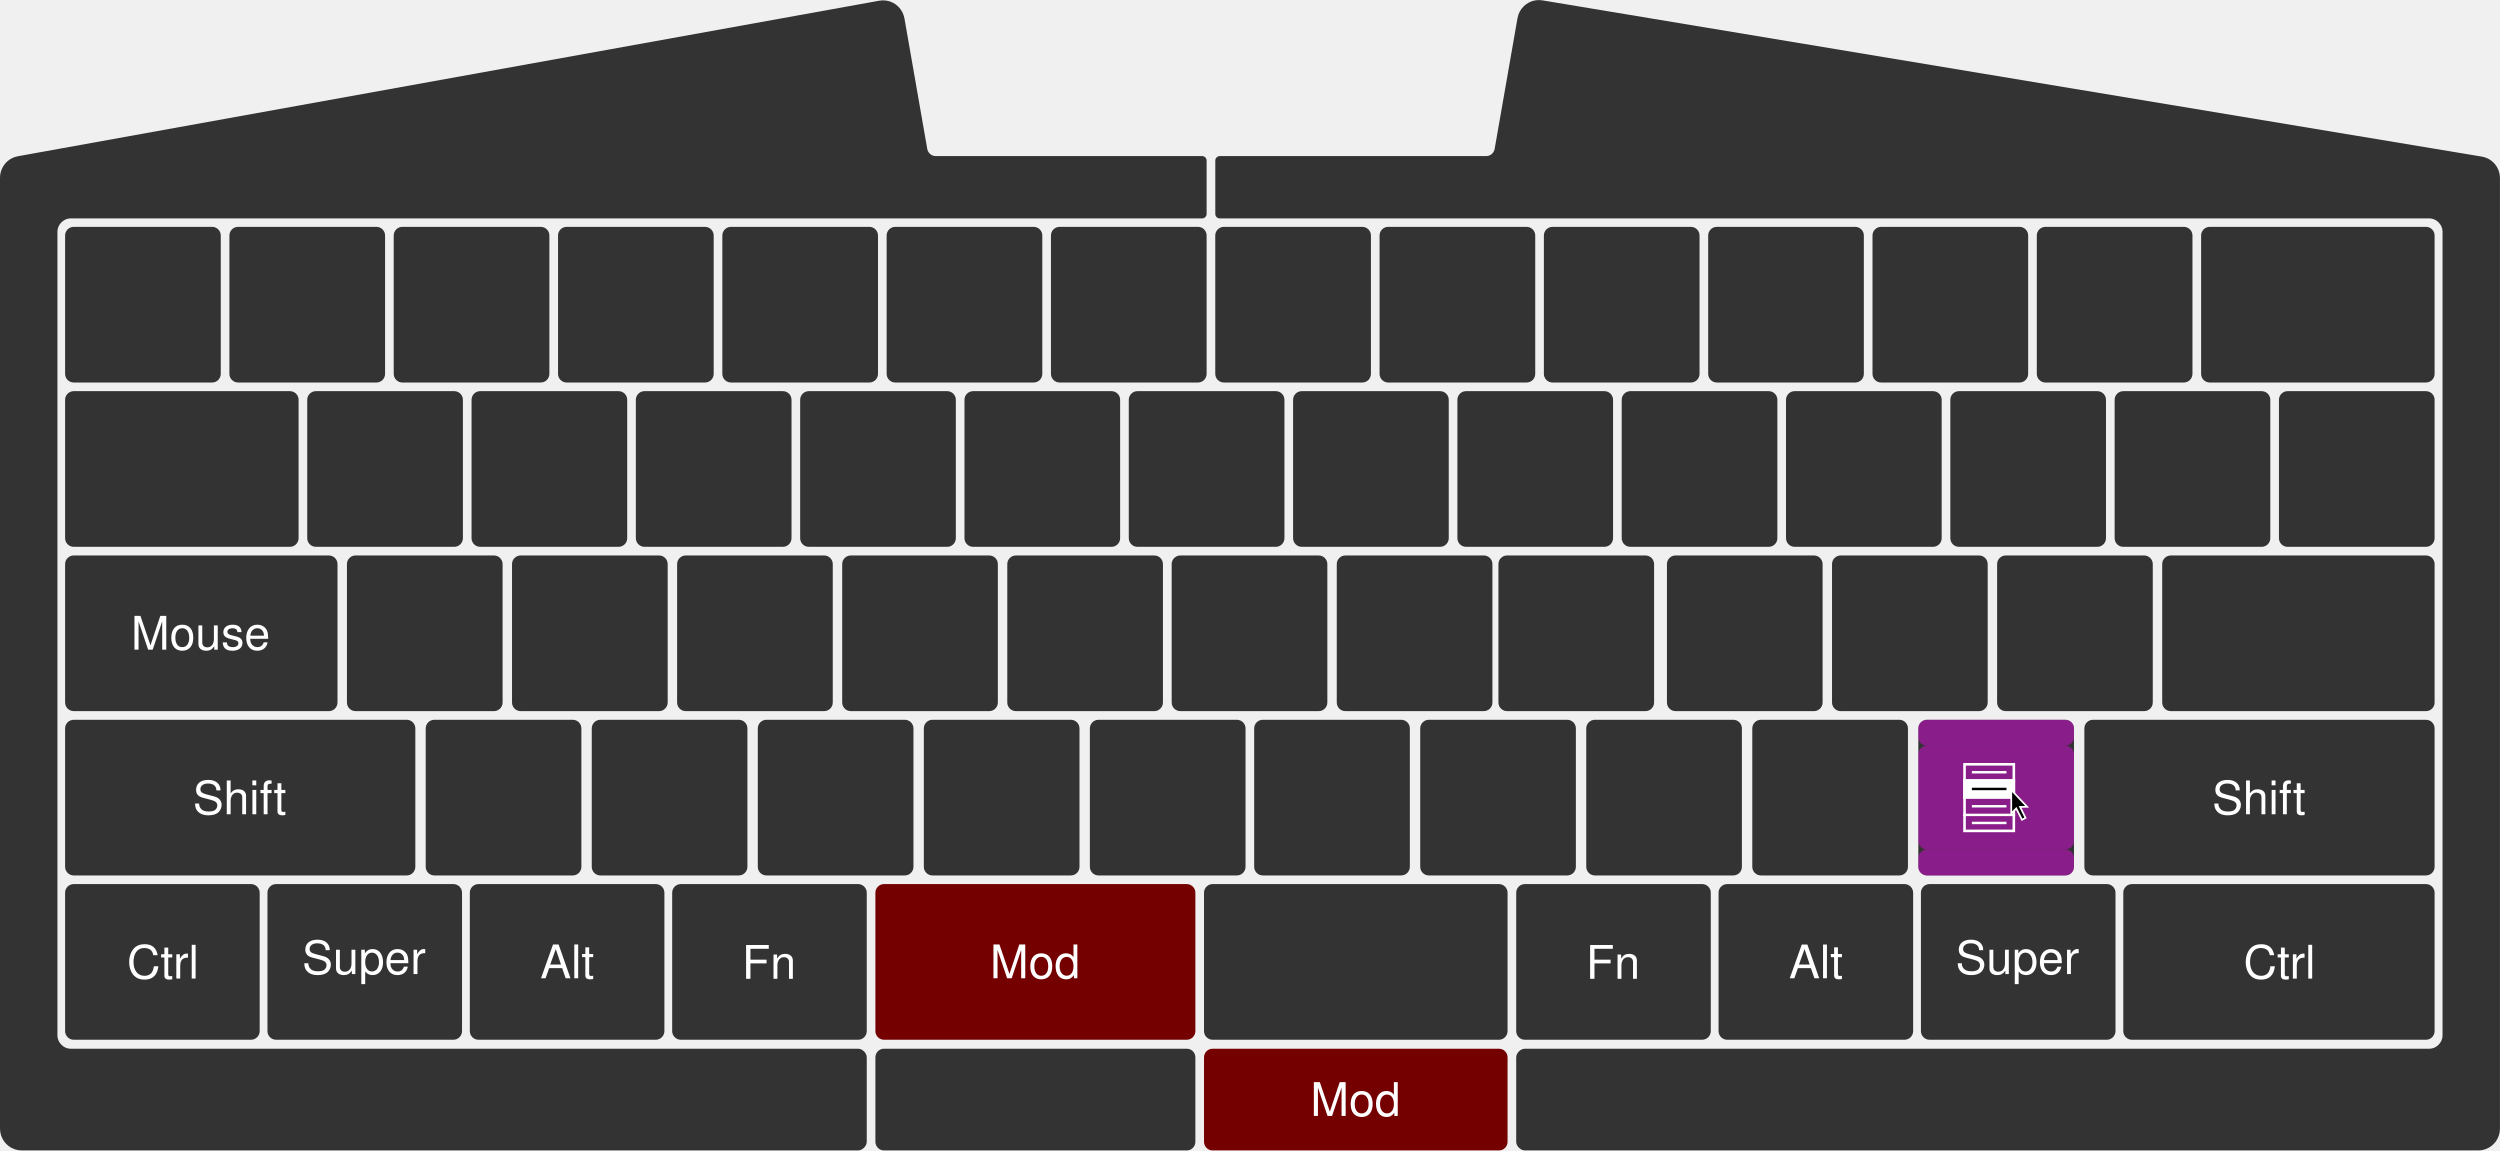
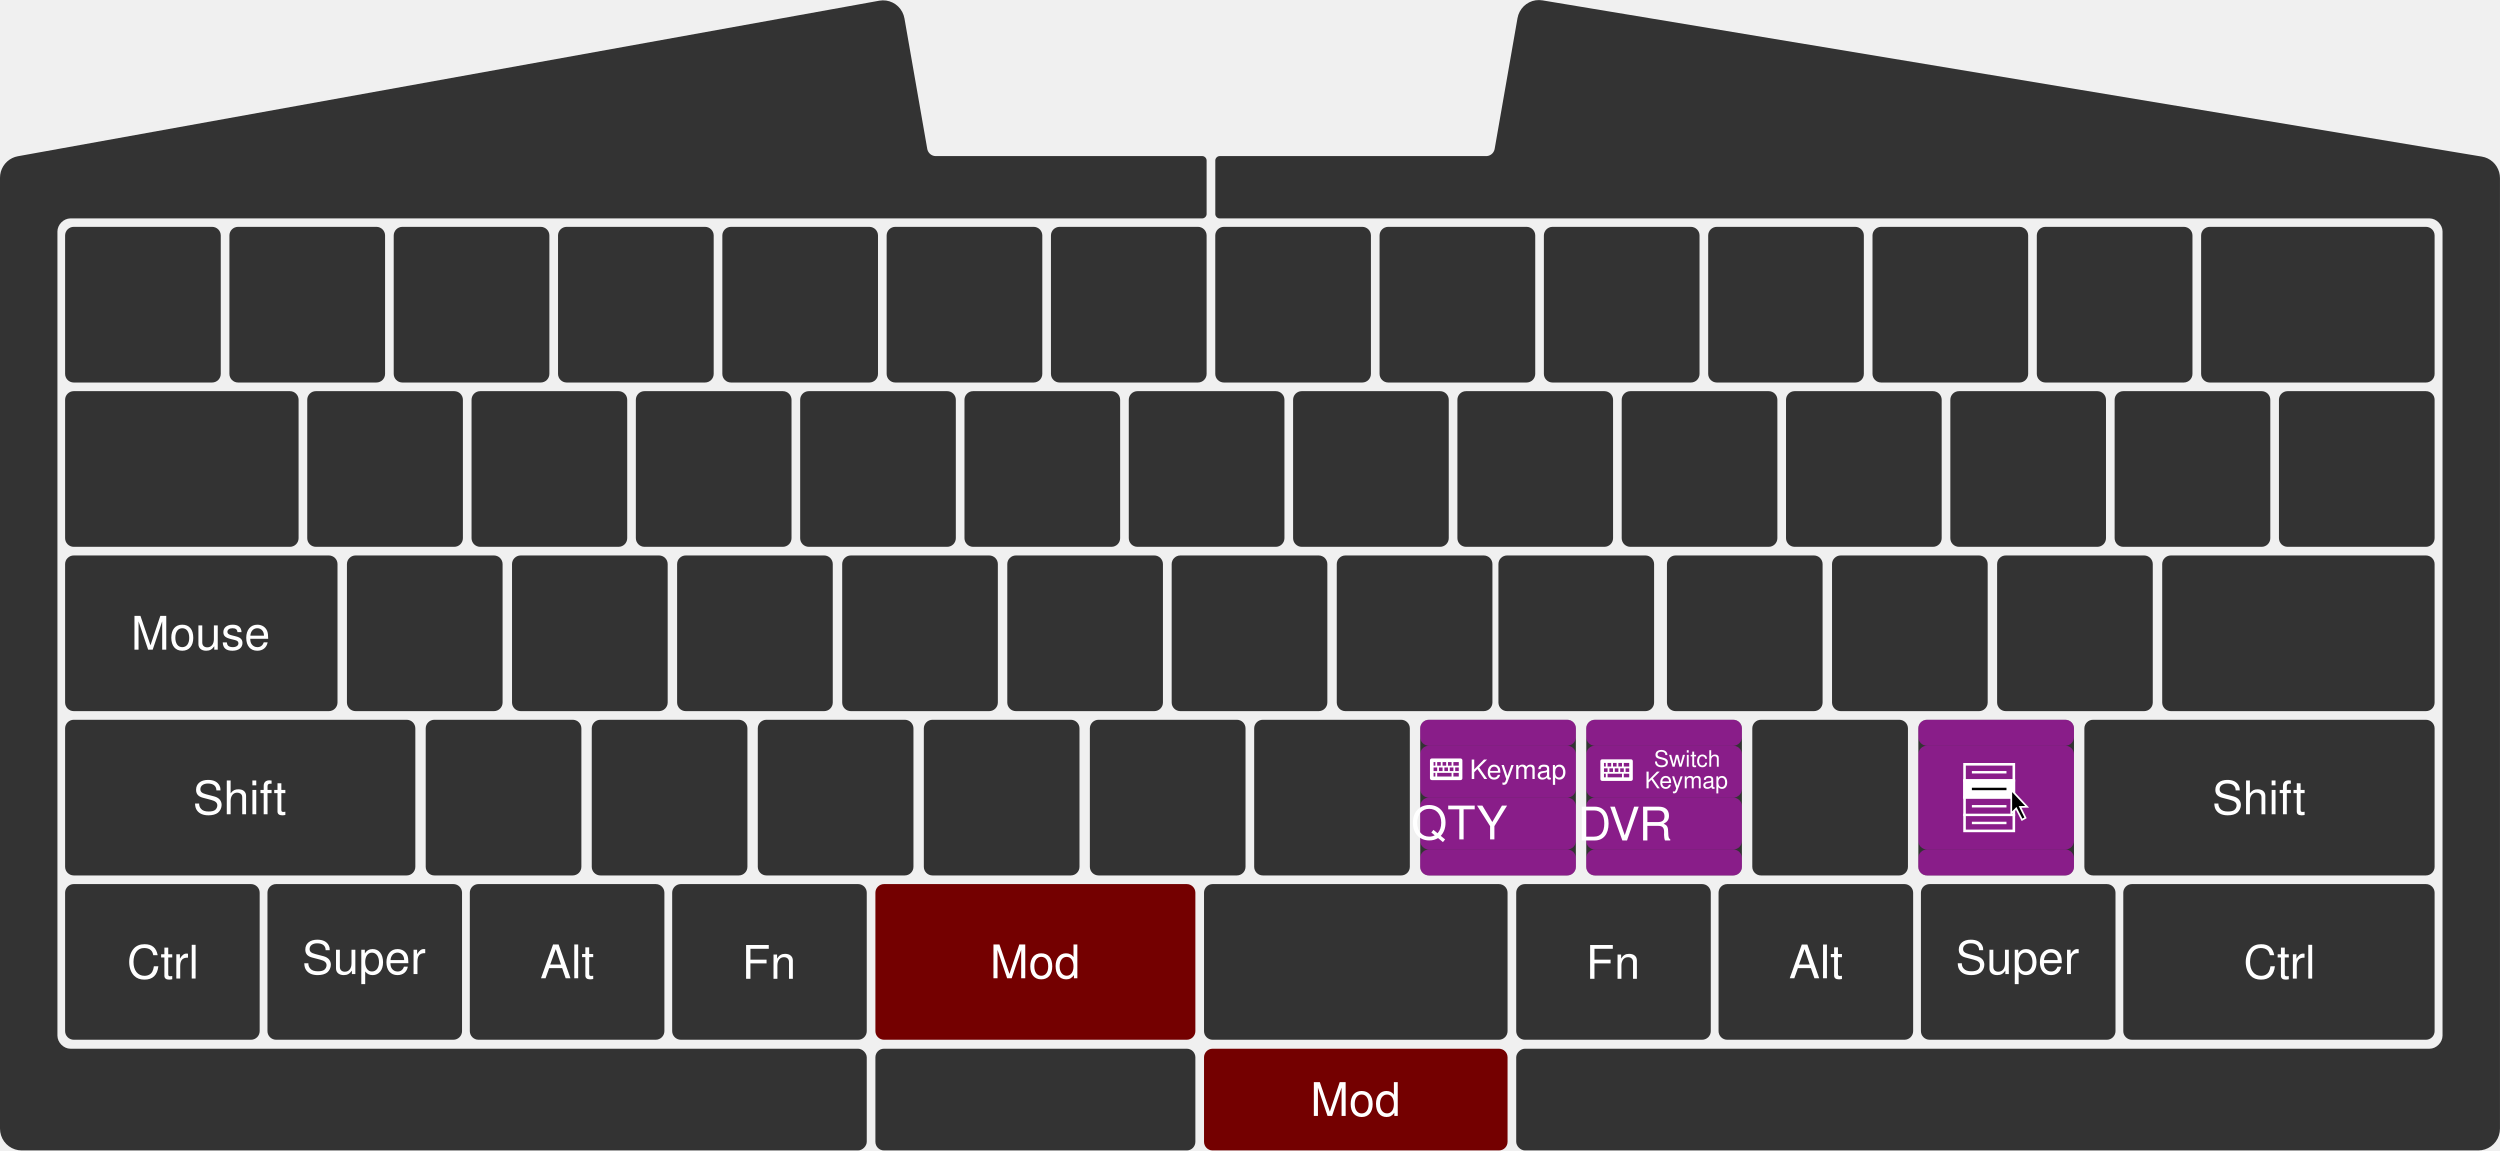
<svg xmlns="http://www.w3.org/2000/svg" version="1.1" width="289.09mm" height="133.03mm" viewBox="0 0 1024.335 471.366" style="overflow:visible" id="SvgjsSvg1006">
  <defs id="defs228">
    </defs>
+   <rect style="fill:#333333;stroke:none" rx="3.543" ry="3.543" x="649.942" y="294.917" height="63.78" width="63.78" id="d9" />
+   <rect style="fill:#333333;stroke:none" rx="3.543" ry="3.543" x="581.91" y="294.917" height="63.78" width="63.78" id="d8" />
+   <g transform="translate(-15.23621,134.6456)" style="overflow:visible" id="g4336-9-0-0-44-2">
+     <rect style="overflow:visible;opacity:1;fill:#ff00ff;fill-opacity:0.425;fill-rule:nonzero;stroke:none;stroke-width:0.354;stroke-linecap:butt;stroke-linejoin:miter;stroke-miterlimit:4;stroke-dasharray:none;stroke-dashoffset:0;stroke-opacity:1" id="rect5112-4-9-5-1-7-9-9-3-3-5-2-5-5" width="63.78" height="10.63" x="597.146" y="213.421" rx="3.543" ry="3.543" />
+     <rect style="overflow:visible;opacity:1;fill:#ff00ff;fill-opacity:0.425;fill-rule:nonzero;stroke:none;stroke-width:0.354;stroke-linecap:butt;stroke-linejoin:miter;stroke-miterlimit:4;stroke-dasharray:none;stroke-dashoffset:0;stroke-opacity:1" id="rect5112-4-9-5-1-7-7-9-7-62-7-9-1-06-8" width="63.78" height="10.63" x="597.146" y="160.271" rx="3.543" ry="3.543" />
+     <rect style="overflow:visible;opacity:1;fill:#ff00ff;fill-opacity:0.425;fill-rule:nonzero;stroke:none;stroke-width:0.354;stroke-linecap:butt;stroke-linejoin:miter;stroke-miterlimit:4;stroke-dasharray:none;stroke-dashoffset:0;stroke-opacity:1" id="rect5112-4-9-34-8-6-5-7-8-4-3-5-2" width="63.78" height="21.26" x="597.146" y="192.161" rx="3.543" ry="3.543" />
+     <rect style="overflow:visible;opacity:1;fill:#ff00ff;fill-opacity:0.425;fill-rule:nonzero;stroke:none;stroke-width:0.354;stroke-linecap:butt;stroke-linejoin:miter;stroke-miterlimit:4;stroke-dasharray:none;stroke-dashoffset:0;stroke-opacity:1" id="rect5112-4-9-34-8-6-5-7-8-4-3-5-2-1" width="63.78" height="21.26" x="597.146" y="170.901" rx="3.543" ry="3.543" />
+   </g>
  <rect style="fill:#333333;stroke:none" rx="3.543" ry="3.543" x="462.501" y="160.271" height="63.78" width="63.78" id="b7" />
  <rect style="fill:#333333;stroke:none" rx="3.543" ry="3.543" x="683.001" y="227.594" height="63.78" width="63.78" id="c10" />
  <rect style="fill:#333333;stroke:none" rx="3.543" ry="3.543" x="613.958" y="227.594" height="63.78" width="63.78" id="c9" />
  <rect style="fill:#333333;stroke:none" rx="3.543" ry="3.543" x="547.717" y="227.594" height="63.78" width="63.78" id="c8" />
  <rect style="fill:#333333;stroke:none" rx="3.543" ry="3.543" x="597.146" y="160.271" height="63.78" width="63.78" id="b9" />
  <rect style="fill:#333333;stroke:none" rx="3.543" ry="3.543" x="277.434" y="227.593" height="63.78" width="63.78" id="c4" />
  <rect style="fill:#333333;stroke:none" rx="3.543" ry="3.543" x="345.075" y="227.593" height="63.78" width="63.78" id="c5" />
  <rect style="fill:#333333;stroke:none" rx="3.543" ry="3.543" x="142.15" y="227.593" height="63.78" width="63.78" id="c2" />
  <rect style="fill:#333333;stroke:none" rx="3.543" ry="3.543" x="209.792" y="227.593" height="63.78" width="63.78" id="c3" />
-   <rect style="fill:#333333;stroke:none" rx="3.543" ry="3.543" x="649.942" y="294.917" height="63.78" width="63.78" id="d9" />
  <rect style="fill:#333333;stroke:none" rx="3.543" ry="3.543" x="786.005" y="294.917" height="63.78" width="63.78" id="d11" />
  <rect style="fill:#333333;stroke:none" rx="3.543" ry="3.543" x="885.926" y="227.594" height="63.78" width="111.614" id="c13" />
  <rect style="fill:#333333;stroke:none" rx="3.543" ry="3.543" x="731.792" y="160.271" height="63.78" width="63.78" id="b11" />
  <rect style="fill:#333333;stroke:none" rx="3.543" ry="3.543" x="799.115" y="160.271" height="63.78" width="63.78" id="b12" />
  <rect style="fill:#333333;stroke:none" rx="3.543" ry="3.543" x="866.438" y="160.271" height="63.78" width="63.78" id="b13" />
  <rect style="fill:#333333;stroke:none" rx="3.543" ry="3.543" x="933.761" y="160.271" height="63.78" width="63.78" id="b14" />
  <rect style="fill:#333333;stroke:none" rx="3.543" ry="3.543" x="901.871" y="92.949" height="63.78" width="95.669" id="a14" />
  <rect style="fill:#333333;stroke:none" rx="3.543" ry="3.543" x="767.225" y="92.949" height="63.78" width="63.78" id="a12" />
  <rect style="fill:#333333;stroke:none" rx="3.543" ry="3.543" x="834.548" y="92.949" height="63.78" width="63.78" id="a13" />
  <rect style="fill:#333333;stroke:none" rx="3.543" ry="3.543" x="497.934" y="92.949" height="63.78" width="63.78" id="a8" />
  <rect style="fill:#333333;stroke:none" rx="3.543" ry="3.543" x="161.32" y="92.948" height="63.78" width="63.78" id="a3" />
  <rect style="fill:#333333;stroke:none" rx="3.543" ry="3.543" x="228.642" y="92.948" height="63.78" width="63.78" id="a4" />
  <rect style="fill:#333333;stroke:none" rx="3.543" ry="3.543" x="26.674" y="92.948" height="63.78" width="63.78" id="a1" />
  <rect style="fill:#333333;stroke:none" rx="3.543" ry="3.543" x="93.997" y="92.948" height="63.78" width="63.78" id="a2" />
  <text x="495.036" y="20" style="font-size:34px;font-family:Sans;text-align:center;text-anchor:middle;display:none;fill:#000000" id="layer-text">
    <tspan x="495.036" dy="20.8" id="SvgjsTspan1235">Base layer</tspan>
  </text>
  <rect style="fill:#333333;stroke:none" rx="3.543" ry="3.543" x="699.902" y="92.949" height="63.78" width="63.78" id="a11" />
  <rect style="fill:#333333;stroke:none" rx="3.543" ry="3.543" x="632.58" y="92.949" height="63.78" width="63.78" id="a10" />
  <rect style="fill:#740000;stroke:none;fill-opacity:1" rx="3.494" ry="3.543" x="493.328" y="429.7" height="41.667" width="124.37" id="f2" />
  <rect style="fill:#333333;stroke:none" rx="3.486" ry="3.543" x="358.682" y="429.699" height="41.667" width="131.102" id="f1" />
  <rect style="fill:#333333;stroke:none" rx="3.543" ry="3.543" x="565.257" y="92.949" height="63.78" width="63.78" id="a9" />
  <rect style="fill:#333333;stroke:none" rx="3.543" ry="3.543" x="363.288" y="92.948" height="63.78" width="63.78" id="a6" />
  <rect style="fill:#333333;stroke:none" rx="3.543" ry="3.543" x="295.965" y="92.948" height="63.78" width="63.78" id="a5" />
  <rect style="fill:#333333;stroke:none" rx="3.543" ry="3.543" x="430.611" y="92.948" height="63.78" width="63.78" id="a7" />
  <path style="fill:#333333;stroke:none" d="m 995.464,89.488 c 2.791,0 5.329,2.561 5.329,5.377 l 0,329.455 c 0,2.816 -2.538,5.377 -5.329,5.377 l -370.679,0 c -1.772,0 -3.543,1.773 -3.543,3.545 0,12.895 0,23.315 0,34.583 0,1.772 1.772,3.543 3.543,3.543 l 390.673,1e-4 c 0.928,0 1.856,-0.148 2.739,-0.436 0.883,-0.289 1.721,-0.719 2.473,-1.269 0.752,-0.55 1.417,-1.221 1.962,-1.98 0.546,-0.758 0.972,-1.604 1.258,-2.495 0.286,-0.891 0.432,-1.828 0.432,-2.764 l 0,-389.435 c 0,-0.839 -0.117,-1.678 -0.348,-2.485 -0.231,-0.806 -0.575,-1.58 -1.018,-2.29 -0.444,-0.71 -0.988,-1.356 -1.61,-1.914 -0.622,-0.557 -1.323,-1.026 -2.074,-1.386 -0.751,-0.361 -1.552,-0.614 -2.373,-0.751 C 886.375,42.457 745.963,19.105 631.958,0.145 c -0.912,-0.152 -1.847,-0.158 -2.761,-0.019 -0.914,0.139 -1.806,0.423 -2.633,0.838 -0.827,0.416 -1.589,0.962 -2.249,1.614 -0.66,0.652 -1.219,1.408 -1.65,2.232 -0.431,0.824 -0.733,1.716 -0.894,2.634 -3.122,17.846 -6.233,35.693 -9.356,53.539 -0.058,0.332 -0.162,0.655 -0.307,0.957 -0.146,0.302 -0.333,0.583 -0.554,0.831 -0.221,0.249 -0.477,0.466 -0.756,0.642 -0.28,0.177 -0.584,0.314 -0.9,0.406 -0.316,0.092 -0.645,0.139 -0.975,0.139 l -109.198,-2e-5 c -0.93,-1e-5 -1.777,0.854 -1.777,1.796 10e-6,7.411 -1e-5,15.643 0,21.944 0,0.939 0.847,1.794 1.777,1.794 l 495.739,0" id="right-case" />
  <rect style="fill:#333333;stroke:none" rx="3.543" ry="3.543" x="529.824" y="160.271" height="63.78" width="63.78" id="b8" />
  <rect style="fill:#333333;stroke:none" rx="3.543" ry="3.543" x="664.469" y="160.271" height="63.78" width="63.78" id="b10" />
  <rect style="fill:#333333;stroke:none" rx="3.543" ry="3.543" x="480.076" y="227.594" height="63.78" width="63.78" id="c7" />
  <rect style="fill:#333333;stroke:none" rx="3.543" ry="3.543" x="750.643" y="227.594" height="63.78" width="63.78" id="c11" />
  <rect style="fill:#333333;stroke:none" rx="3.543" ry="3.543" x="818.284" y="227.594" height="63.78" width="63.78" id="c12" />
  <rect style="fill:#333333;stroke:none" rx="3.543" ry="3.543" x="513.879" y="294.917" height="63.78" width="63.78" id="d7" />
-   <rect style="fill:#333333;stroke:none" rx="3.543" ry="3.543" x="581.91" y="294.917" height="63.78" width="63.78" id="d8" />
  <rect style="fill:#333333;stroke:none" rx="3.543" ry="3.543" x="717.973" y="294.917" height="63.78" width="63.78" id="d10" />
  <rect style="fill:#333333;stroke:none" rx="3.543" ry="3.543" x="854.036" y="294.917" height="63.78" width="143.504" id="d12" />
  <rect style="fill:#333333;stroke:none;fill-opacity:1" rx="3.543" ry="3.543" x="493.328" y="362.24" height="63.78" width="124.37" id="e6" />
  <rect style="fill:#333333;stroke:none;fill-opacity:1" rx="3.543" ry="3.543" x="621.241" y="362.24" height="63.78" width="79.724" id="e7" />
  <rect style="fill:#333333;stroke:none" rx="3.543" ry="3.543" x="704.154" y="362.24" height="63.78" width="79.724" id="e8" />
  <rect style="fill:#333333;stroke:none" rx="3.543" ry="3.543" x="787.068" y="362.24" height="63.78" width="79.724" id="e9" />
  <rect style="fill:#333333;stroke:none" rx="3.543" ry="3.543" x="869.981" y="362.24" height="63.78" width="127.559" id="e10" />
  <text y="303.228" x="925.554" font-size="19" id="SvgjsText1209" style="font-size:19px;font-family:Helvetica;text-anchor:middle;fill:#ffffff;stroke:none">
    <tspan x="925.554" dy="30.4" id="SvgjsTspan1210">Shift</tspan>
  </text>
  <text y="370.655" x="660.91" font-size="19" id="SvgjsText1223" style="font-size:19px;font-family:Helvetica;text-anchor:middle;fill:#ffffff;stroke:none">
    <tspan x="660.91" dy="30.4" id="SvgjsTspan1224">Fn</tspan>
  </text>
  <text y="370.437" x="744.077" font-size="19" id="SvgjsText1225" style="font-size:19px;font-family:Helvetica;text-anchor:middle;fill:#ffffff;stroke:none">
    <tspan x="744.077" dy="30.4" id="SvgjsTspan1226">Alt</tspan>
  </text>
  <text y="368.698" x="826.597" font-size="19" id="SvgjsText1227" style="font-size:19px;font-family:Helvetica;text-anchor:middle;fill:#ffffff;stroke:none">
    <tspan x="826.597" dy="30.4" id="SvgjsTspan1228">Super</tspan>
  </text>
  <text y="370.551" x="933.976" font-size="19" id="SvgjsText1229" style="font-size:19px;font-family:Helvetica;text-anchor:middle;fill:#ffffff;stroke:none">
    <tspan x="933.976" dy="30.4" id="SvgjsTspan1230">Ctrl</tspan>
  </text>
  <text y="426.84" x="555.386" font-size="19" id="SvgjsText1233" style="font-size:19px;font-family:Helvetica;text-anchor:middle;fill:#ffffff;stroke:none">
    <tspan x="555.386" dy="30.4" id="SvgjsTspan1234">Mod</tspan>
  </text>
  <path style="fill:#333333;stroke:none" d="m 494.385,63.954 -110.97,0 c -0.329,0 -0.658,-0.047 -0.975,-0.139 -0.316,-0.092 -0.62,-0.229 -0.9,-0.406 -0.28,-0.177 -0.535,-0.394 -0.756,-0.642 -0.221,-0.249 -0.409,-0.529 -0.554,-0.831 -0.146,-0.302 -0.249,-0.625 -0.307,-0.957 -3.112,-17.806 -6.223,-35.611 -9.335,-53.417 -0.162,-0.925 -0.468,-1.825 -0.905,-2.655 -0.437,-0.83 -1.004,-1.591 -1.673,-2.244 -0.67,-0.654 -1.442,-1.2 -2.28,-1.612 -0.838,-0.412 -1.74,-0.69 -2.664,-0.82 -0.923,-0.13 -1.867,-0.111 -2.784,0.054 L 7.303,64.023 C 6.492,64.17 5.702,64.43 4.962,64.796 4.222,65.161 3.533,65.632 2.922,66.189 2.31,66.746 1.776,67.389 1.341,68.095 0.905,68.8 0.568,69.567 0.341,70.367 0.115,71.166 0,71.997 0,72.827 l 0,389.595 c 0,0.936 0.146,1.873 0.432,2.764 0.286,0.891 0.712,1.737 1.258,2.495 0.546,0.758 1.21,1.429 1.962,1.98 0.752,0.55 1.59,0.98 2.473,1.269 0.883,0.289 1.811,0.436 2.739,0.436 l 342.731,0 c 1.772,0 3.543,-1.772 3.543,-3.543 0,-12.932 0,-22.982 0,-34.583 0,-1.772 -1.771,-3.545 -3.543,-3.545 l -322.737,0 c -2.791,0 -5.329,-2.561 -5.329,-5.377 l 0,-329.455 c 0,-2.816 2.538,-5.377 5.329,-5.377 l 463.755,0 c 0.93,0 1.777,-0.854 1.777,-1.794 0,-7.805 0,-14.682 0,-21.944 0,-0.942 -0.847,-1.796 -1.777,-1.796" id="left-case" />
  <rect style="fill:#333333;stroke:none" rx="3.543" ry="3.543" x="26.674" y="160.27" height="63.78" width="95.669" id="b1" />
  <rect style="fill:#333333;fill-opacity:1;stroke:none" rx="3.543" ry="3.543" x="125.886" y="160.27" height="63.78" width="63.78" id="b2" />
  <rect style="fill:#333333;fill-opacity:1;stroke:none" rx="3.543" ry="3.543" x="193.209" y="160.27" height="63.78" width="63.78" id="b3" />
  <rect style="fill:#333333;stroke:none" rx="3.543" ry="3.543" x="260.532" y="160.27" height="63.78" width="63.78" id="b4" />
  <rect style="fill:#333333;stroke:none" rx="3.543" ry="3.543" x="327.855" y="160.27" height="63.78" width="63.78" id="b5" />
  <rect style="fill:#333333;stroke:none" rx="3.543" ry="3.543" x="395.178" y="160.27" height="63.78" width="63.78" id="b6" />
  <rect style="fill:#333333;stroke:none;fill-opacity:1" rx="3.543" ry="3.543" x="26.674" y="227.593" height="63.78" width="111.614" id="c1" />
  <rect style="fill:#333333;stroke:none" rx="3.543" ry="3.543" x="412.717" y="227.593" height="63.78" width="63.78" id="c6" />
  <rect style="fill:#333333;stroke:none" rx="3.543" ry="3.543" x="26.674" y="294.916" height="63.78" width="143.504" id="d1" />
  <rect style="fill:#333333;stroke:none" rx="3.543" ry="3.543" x="174.43" y="294.916" height="63.78" width="63.78" id="d2" />
  <rect style="fill:#333333;fill-opacity:1;stroke:none" rx="3.543" ry="3.543" x="242.461" y="294.916" height="63.78" width="63.78" id="d3" />
  <rect style="fill:#333333;fill-opacity:1;stroke:none" rx="3.543" ry="3.543" x="310.493" y="294.916" height="63.78" width="63.78" id="d4" />
  <rect style="fill:#333333;stroke:none" rx="3.543" ry="3.543" x="378.524" y="294.916" height="63.78" width="63.78" id="d5" />
  <rect style="fill:#333333;fill-opacity:1;stroke:none" rx="3.543" ry="3.543" x="446.556" y="294.916" height="63.78" width="63.78" id="d6" />
  <rect style="fill:#333333;stroke:none" rx="3.543" ry="3.543" x="26.674" y="362.239" height="63.78" width="79.724" id="e1" />
  <rect style="fill:#333333;stroke:none" rx="3.543" ry="3.543" x="109.587" y="362.239" height="63.78" width="79.724" id="e2" />
  <rect style="fill:#333333;stroke:none" rx="3.543" ry="3.543" x="192.501" y="362.239" height="63.78" width="79.724" id="e3" />
  <rect style="fill:#333333;stroke:none;stroke-opacity:1;fill-opacity:1" rx="3.543" ry="3.543" x="275.414" y="362.239" height="63.78" width="79.724" id="e4" />
  <rect style="fill:#740000;stroke:none;fill-opacity:1" rx="3.543" ry="3.543" x="358.682" y="362.239" height="63.78" width="131.102" id="e5" />
  <text y="85.736" x="193.209" font-size="19" id="SvgjsText1090" style="font-size:19px;font-family:Helvetica;text-anchor:middle;fill:#ffffff;stroke:none" />
  <text y="235.79" x="82.183" font-size="19" id="SvgjsText1156" style="font-size:19px;font-family:Helvetica;text-anchor:middle;fill:#ffffff;stroke:none">
    <tspan x="82.183" dy="30.4" id="SvgjsTspan1157">Mouse</tspan>
  </text>
  <text y="303.227" x="98.192" font-size="19" id="SvgjsText1184" style="font-size:19px;font-family:Helvetica;text-anchor:middle;fill:#ffffff;stroke:none">
    <tspan x="98.192" dy="30.4" id="SvgjsTspan1185">Shift</tspan>
  </text>
  <text y="370.55" x="66.751" font-size="19" id="SvgjsText1211" style="font-size:19px;font-family:Helvetica;text-anchor:middle;fill:#ffffff;stroke:none">
    <tspan x="66.751" dy="30.4" id="SvgjsTspan1212">Ctrl</tspan>
  </text>
  <text y="368.697" x="149.117" font-size="19" id="SvgjsText1213" style="font-size:19px;font-family:Helvetica;text-anchor:middle;fill:#ffffff;stroke:none">
    <tspan x="149.117" dy="30.4" id="SvgjsTspan1214">Super</tspan>
  </text>
  <text y="370.436" x="232.423" font-size="19" id="SvgjsText1215" style="font-size:19px;font-family:Helvetica;text-anchor:middle;fill:#ffffff;stroke:none">
    <tspan x="232.423" dy="30.4" id="SvgjsTspan1216">Alt</tspan>
  </text>
  <text y="370.654" x="315.083" font-size="19" id="SvgjsText1217" style="font-size:19px;font-family:Helvetica;text-anchor:middle;fill:#ffffff;stroke:none">
    <tspan x="315.083" dy="30.4" id="SvgjsTspan1218">Fn</tspan>
  </text>
  <text y="370.436" x="424.106" font-size="19" id="SvgjsText1219" style="font-size:19px;font-family:Helvetica;text-anchor:middle;fill:#ffffff;stroke:none">
    <tspan x="424.106" dy="30.4" id="SvgjsTspan1220">Mod</tspan>
  </text>
  <text xml:space="preserve" style="font-style:normal;font-weight:normal;font-size:40px;line-height:125%;font-family:sans-serif;letter-spacing:0px;word-spacing:0px;fill:#000000;fill-opacity:1;stroke:none;stroke-width:1px;stroke-linecap:butt;stroke-linejoin:miter;stroke-opacity:1" x="58.045" y="111.601" id="text4519">
    <tspan id="tspan4521" x="58.045" y="111.601" />
  </text>
  <text xml:space="preserve" style="font-style:normal;font-weight:normal;font-size:40px;line-height:125%;font-family:sans-serif;letter-spacing:0px;word-spacing:0px;overflow:visible;fill:#000000;fill-opacity:1;stroke:none;stroke-width:1px;stroke-linecap:butt;stroke-linejoin:miter;stroke-opacity:1" x="197.102" y="153.198" id="text4571-8-2">
    <tspan id="tspan4573-1-5" x="197.102" y="153.198" style="font-size:12.5px;fill:#ffffff;fill-opacity:1" />
  </text>
  <text xml:space="preserve" style="font-style:normal;font-weight:normal;font-size:40px;line-height:125%;font-family:sans-serif;letter-spacing:0px;word-spacing:0px;overflow:visible;fill:#000000;fill-opacity:1;stroke:none;stroke-width:1px;stroke-linecap:butt;stroke-linejoin:miter;stroke-opacity:1" x="340.147" y="109.323" id="text4550-1-3-5-6">
    <tspan id="tspan5212-5-56" x="340.147" y="109.323" style="font-style:normal;font-variant:normal;font-weight:normal;font-stretch:normal;font-size:19px;font-family:Helvetica;-inkscape-font-specification:Helvetica;text-align:center;text-anchor:middle;fill:#ffffff;fill-opacity:1" />
    <tspan id="tspan5358" x="340.147" y="133.073" style="font-style:normal;font-variant:normal;font-weight:normal;font-stretch:normal;font-size:19px;font-family:Helvetica;-inkscape-font-specification:Helvetica;text-align:center;text-anchor:middle;fill:#ffffff;fill-opacity:1" />
  </text>
  <text xml:space="preserve" style="font-style:normal;font-weight:normal;font-size:40px;line-height:125%;font-family:sans-serif;letter-spacing:0px;word-spacing:0px;fill:#000000;fill-opacity:1;stroke:none;stroke-width:1px;stroke-linecap:butt;stroke-linejoin:miter;stroke-opacity:1" x="386.006" y="339.726" id="text4690">
    <tspan id="tspan4692" x="386.006" y="339.726" />
  </text>
  <g transform="translate(188.8583,134.6456)" style="overflow:visible" id="g4336-9-0-0-44">
    <rect style="overflow:visible;opacity:1;fill:#ff00ff;fill-opacity:0.425;fill-rule:nonzero;stroke:none;stroke-width:0.354;stroke-linecap:butt;stroke-linejoin:miter;stroke-miterlimit:4;stroke-dasharray:none;stroke-dashoffset:0;stroke-opacity:1" id="rect5112-4-9-5-1-7-9-9-3-3-5-2-5" width="63.78" height="10.63" x="597.146" y="213.421" rx="3.543" ry="3.543" />
    <rect style="overflow:visible;opacity:1;fill:#ff00ff;fill-opacity:0.425;fill-rule:nonzero;stroke:none;stroke-width:0.354;stroke-linecap:butt;stroke-linejoin:miter;stroke-miterlimit:4;stroke-dasharray:none;stroke-dashoffset:0;stroke-opacity:1" id="rect5112-4-9-5-1-7-7-9-7-62-7-9-1-06" width="63.78" height="10.63" x="597.146" y="160.271" rx="3.543" ry="3.543" />
    <rect style="overflow:visible;opacity:1;fill:#ff00ff;fill-opacity:0.425;fill-rule:nonzero;stroke:none;stroke-width:0.354;stroke-linecap:butt;stroke-linejoin:miter;stroke-miterlimit:4;stroke-dasharray:none;stroke-dashoffset:0;stroke-opacity:1" id="rect5112-4-9-34-8-6-5-7-8-4-3-5" width="63.78" height="42.52" x="597.146" y="170.901" rx="3.543" ry="3.543" />
  </g>
  <g style="fill:#ffffff;fill-opacity:1" id="g4641-3-2" transform="matrix(0.5768977,0,0,0.5768977,477.429,186.3814)" />
  <g style="fill:#ffffff;fill-opacity:1" id="g4643-7-6" transform="matrix(0.5768977,0,0,0.5768977,477.429,186.3814)" />
  <g style="fill:#ffffff;fill-opacity:1" id="g4645-0-4" transform="matrix(0.5768977,0,0,0.5768977,477.429,186.3814)" />
  <g style="fill:#ffffff;fill-opacity:1" id="g4647-0-7" transform="matrix(0.5768977,0,0,0.5768977,477.429,186.3814)" />
  <g style="fill:#ffffff;fill-opacity:1" id="g4649-6-6" transform="matrix(0.5768977,0,0,0.5768977,477.429,186.3814)" />
  <g style="fill:#ffffff;fill-opacity:1" id="g4651-9-7" transform="matrix(0.5768977,0,0,0.5768977,477.429,186.3814)" />
  <g style="fill:#ffffff;fill-opacity:1" id="g4653-2-7" transform="matrix(0.5768977,0,0,0.5768977,477.429,186.3814)" />
  <g style="fill:#ffffff;fill-opacity:1" id="g4655-6-6" transform="matrix(0.5768977,0,0,0.5768977,477.429,186.3814)" />
  <g style="fill:#ffffff;fill-opacity:1" id="g4657-9-0" transform="matrix(0.5768977,0,0,0.5768977,477.429,186.3814)" />
  <g style="fill:#ffffff;fill-opacity:1" id="g4659-0-3" transform="matrix(0.5768977,0,0,0.5768977,477.429,186.3814)" />
  <g style="fill:#ffffff;fill-opacity:1" id="g4661-6-9" transform="matrix(0.5768977,0,0,0.5768977,477.429,186.3814)" />
  <g style="fill:#ffffff;fill-opacity:1" id="g4663-1-8" transform="matrix(0.5768977,0,0,0.5768977,477.429,186.3814)" />
  <g style="fill:#ffffff;fill-opacity:1" id="g4665-1-5" transform="matrix(0.5768977,0,0,0.5768977,477.429,186.3814)" />
  <g style="fill:#ffffff;fill-opacity:1" id="g4667-9-2" transform="matrix(0.5768977,0,0,0.5768977,477.429,186.3814)" />
  <g style="fill:#ffffff;fill-opacity:1" id="g4669-3-6" transform="matrix(0.5768977,0,0,0.5768977,477.429,186.3814)" />
  <g id="g4720" transform="translate(401.2572,514.4957)">
    <g transform="translate(7.304207,-1.11025)" id="g4688" style="stroke:#ffffff;stroke-opacity:1">
      <rect style="opacity:1;fill:#ffffff;fill-opacity:1;fill-rule:nonzero;stroke:none;stroke-width:1.063;stroke-linecap:round;stroke-linejoin:miter;stroke-miterlimit:4;stroke-dasharray:none;stroke-dashoffset:0;stroke-opacity:1" id="rect4650" width="21.26" height="7.087" x="395.844" y="-193.665" />
      <rect style="overflow:visible;opacity:1;fill:none;fill-opacity:1;fill-rule:nonzero;stroke:#ffffff;stroke-width:1.063;stroke-linecap:round;stroke-linejoin:miter;stroke-miterlimit:4;stroke-dasharray:none;stroke-dashoffset:0;stroke-opacity:1" id="rect4534-4-5" width="20.197" height="27.283" x="396.375" y="-200.22" rx="0" ry="0" />
      <path style="fill:none;fill-rule:evenodd;stroke:#ffffff;stroke-width:1px;stroke-linecap:butt;stroke-linejoin:miter;stroke-opacity:1" d="m 395.844,-193.681 21.26,0" id="path4612" />
      <path style="overflow:visible;fill:none;fill-rule:evenodd;stroke:#ffffff;stroke-width:1px;stroke-linecap:butt;stroke-linejoin:miter;stroke-opacity:1" d="m 395.844,-186.579 21.26,0" id="path4612-4" />
      <path style="overflow:visible;fill:none;fill-rule:evenodd;stroke:#ffffff;stroke-width:1px;stroke-linecap:butt;stroke-linejoin:miter;stroke-opacity:1" d="m 395.844,-179.492 21.26,0" id="path4612-9" />
      <path style="overflow:visible;fill:none;fill-rule:evenodd;stroke:#ffffff;stroke-width:1px;stroke-linecap:butt;stroke-linejoin:miter;stroke-opacity:1" d="m 399.387,-196.966 14.173,0" id="path4612-3" />
      <path style="overflow:visible;fill:none;fill-rule:evenodd;stroke:#ffffff;stroke-width:1px;stroke-linecap:butt;stroke-linejoin:miter;stroke-opacity:1" d="m 399.387,-176.191 14.173,0" id="path4612-3-5" />
      <path style="overflow:visible;fill:none;fill-rule:evenodd;stroke:#000000;stroke-width:1px;stroke-linecap:butt;stroke-linejoin:miter;stroke-opacity:1" d="m 399.387,-190.122 14.173,0" id="path4612-3-0" />
      <path style="overflow:visible;fill:none;fill-rule:evenodd;stroke:#ffffff;stroke-width:1px;stroke-linecap:butt;stroke-linejoin:miter;stroke-opacity:1" d="m 399.387,-183.035 14.173,0" id="path4612-3-9" />
    </g>
    <path id="path4531" d="m 427.092,-178.874 0.142,0.276 1.431,-0.803 -2.221,-4.47 2.877,-0.056 -6.498,-6.912 0,9.618 2.037,-2.031 z" style="fill:#000000;stroke:#ffffff;stroke-width:0.709;stroke-linejoin:miter;stroke-miterlimit:4;stroke-dasharray:none;stroke-opacity:1" />
  </g>
+   <text y="292.177" x="611.398" font-size="19" id="SvgjsText1223-2" style="font-size:19px;font-family:Helvetica;text-anchor:middle;overflow:visible;fill:#ffffff;stroke:none">
+     <tspan x="611.398" id="SvgjsTspan1224-5" />
+   </text>
+   <text xml:space="preserve" style="font-style:normal;font-weight:normal;font-size:40px;line-height:125%;font-family:sans-serif;letter-spacing:0px;word-spacing:0px;fill:#000000;fill-opacity:1;stroke:none;stroke-width:1px;stroke-linecap:butt;stroke-linejoin:miter;stroke-opacity:1" x="606.091" y="332.87" id="text4342">
+     <tspan id="tspan4344" x="606.091" y="332.87" />
+   </text>
+   <g id="g4376" transform="translate(1.147617,-0.5442284)">
+     <path style="fill:#ffffff;fill-opacity:1" d="m 597.304,311.32 -11.811,0 c -0.406,0 -0.738,0.332 -0.738,0.738 l 0,7.382 c 0,0.406 0.332,0.738 0.738,0.738 l 11.811,0 c 0.406,0 0.738,-0.332 0.738,-0.738 l 0,-7.382 c 0,-0.406 -0.332,-0.738 -0.738,-0.738 z m -5.167,1.476 1.476,0 0,1.476 -1.476,0 0,-1.476 z m 2.215,2.215 0,1.476 -1.476,0 0,-1.476 1.476,0 z m -4.429,-2.215 1.476,0 0,1.476 -1.476,0 0,-1.476 z m 2.215,2.215 0,1.476 -1.476,0 0,-1.476 1.476,0 z m -4.429,-2.215 1.476,0 0,1.476 -1.476,0 0,-1.476 z m 2.215,2.215 0,1.476 -1.476,0 0,-1.476 1.476,0 z m -3.691,-2.215 0.738,0 0,1.476 -0.738,0 0,-1.476 z m 0,2.215 1.476,0 0,1.476 -1.476,0 0,-1.476 z m 0.738,3.691 -0.738,0 0,-1.476 0.738,0 0,1.476 z m 6.644,0 -5.906,0 0,-1.476 5.906,0 0,1.476 z m 2.953,0 -2.215,0 0,-1.476 2.215,0 0,1.476 z m 0,-2.215 -1.476,0 0,-1.476 1.476,0 0,1.476 z m 0,-2.215 -2.215,0 0,-1.476 2.215,0 0,1.476 z" id="path4279" />
+     <text style="font-size:10.951px;font-family:Helvetica;text-align:center;text-anchor:middle;overflow:visible;fill:#ffffff;stroke:none" id="SvgjsText1172-6-0-2-5-9-0-1-5-2-0-0" font-size="19" x="620.814" y="319.735">Keymap</text>
+   </g>
+   <text xml:space="preserve" style="font-style:normal;font-weight:normal;font-size:40px;line-height:125%;font-family:sans-serif;letter-spacing:0px;word-spacing:0px;overflow:visible;fill:#000000;fill-opacity:1;stroke:none;stroke-width:1px;stroke-linecap:butt;stroke-linejoin:miter;stroke-opacity:1" x="613.505" y="343.916" id="text4550-1-3-5-5-0-9">
+     <tspan id="tspan5212-5-5-71-6" x="613.505" y="343.916" style="font-style:normal;font-variant:normal;font-weight:normal;font-stretch:normal;font-size:19px;font-family:Helvetica;-inkscape-font-specification:Helvetica;text-align:center;text-anchor:middle;fill:#ffffff;fill-opacity:1">QTY</tspan>
+   </text>
+   <g transform="translate(52.79529,134.6456)" style="overflow:visible" id="g4336-9-0-0-44-2-5">
+     <rect style="overflow:visible;opacity:1;fill:#ff00ff;fill-opacity:0.425;fill-rule:nonzero;stroke:none;stroke-width:0.354;stroke-linecap:butt;stroke-linejoin:miter;stroke-miterlimit:4;stroke-dasharray:none;stroke-dashoffset:0;stroke-opacity:1" id="rect5112-4-9-5-1-7-9-9-3-3-5-2-5-5-2" width="63.78" height="10.63" x="597.146" y="213.421" rx="3.543" ry="3.543" />
+     <rect style="overflow:visible;opacity:1;fill:#ff00ff;fill-opacity:0.425;fill-rule:nonzero;stroke:none;stroke-width:0.354;stroke-linecap:butt;stroke-linejoin:miter;stroke-miterlimit:4;stroke-dasharray:none;stroke-dashoffset:0;stroke-opacity:1" id="rect5112-4-9-5-1-7-7-9-7-62-7-9-1-06-8-5" width="63.78" height="10.63" x="597.146" y="160.271" rx="3.543" ry="3.543" />
+     <rect style="overflow:visible;opacity:1;fill:#ff00ff;fill-opacity:0.425;fill-rule:nonzero;stroke:none;stroke-width:0.354;stroke-linecap:butt;stroke-linejoin:miter;stroke-miterlimit:4;stroke-dasharray:none;stroke-dashoffset:0;stroke-opacity:1" id="rect5112-4-9-34-8-6-5-7-8-4-3-5-2-4" width="63.78" height="21.26" x="597.146" y="192.161" rx="3.543" ry="3.543" />
+     <rect style="overflow:visible;opacity:1;fill:#ff00ff;fill-opacity:0.425;fill-rule:nonzero;stroke:none;stroke-width:0.354;stroke-linecap:butt;stroke-linejoin:miter;stroke-miterlimit:4;stroke-dasharray:none;stroke-dashoffset:0;stroke-opacity:1" id="rect5112-4-9-34-8-6-5-7-8-4-3-5-2-1-1" width="63.78" height="21.26" x="597.146" y="170.901" rx="3.543" ry="3.543" />
+   </g>
+   <g id="g4499" transform="translate(1.792322,1.734667)">
+     <path style="fill:#ffffff;fill-opacity:1" d="m 666.483,309.377 -11.811,0 c -0.406,0 -0.738,0.332 -0.738,0.738 l 0,7.382 c 0,0.406 0.332,0.738 0.738,0.738 l 11.811,0 c 0.406,0 0.738,-0.332 0.738,-0.738 l 0,-7.382 c 0,-0.406 -0.332,-0.738 -0.738,-0.738 z m -5.167,1.476 1.476,0 0,1.476 -1.476,0 0,-1.476 z m 2.215,2.215 0,1.476 -1.476,0 0,-1.476 1.476,0 z m -4.429,-2.215 1.476,0 0,1.476 -1.476,0 0,-1.476 z m 2.215,2.215 0,1.476 -1.476,0 0,-1.476 1.476,0 z m -4.429,-2.215 1.476,0 0,1.476 -1.476,0 0,-1.476 z m 2.215,2.215 0,1.476 -1.476,0 0,-1.476 1.476,0 z m -3.691,-2.215 0.738,0 0,1.476 -0.738,0 0,-1.476 z m 0,2.215 1.476,0 0,1.476 -1.476,0 0,-1.476 z m 0.738,3.691 -0.738,0 0,-1.476 0.738,0 0,1.476 z m 6.644,0 -5.906,0 0,-1.476 5.906,0 0,1.476 z m 2.953,0 -2.215,0 0,-1.476 2.215,0 0,1.476 z m 0,-2.215 -1.476,0 0,-1.476 1.476,0 0,1.476 z m 0,-2.215 -2.215,0 0,-1.476 2.215,0 0,1.476 z" id="path4279-1" />
+     <g id="g4495">
+       <text y="312.42" x="689.463" font-size="19" id="SvgjsText1172-6-0-2-5-9-0-1-5-2-0-0-2" style="font-size:9.276px;font-family:Helvetica;text-align:center;writing-mode:lr-tb;text-anchor:middle;overflow:visible;fill:#ffffff;stroke:none">Switch</text>
+       <text y="321.281" x="689.144" font-size="19" id="SvgjsText1172-6-0-2-5-9-0-1-5-2-0-0-2-3" style="font-size:9.432px;font-family:Helvetica;text-align:center;writing-mode:lr-tb;text-anchor:middle;overflow:visible;fill:#ffffff;stroke:none">Keymap</text>
+     </g>
+   </g>
+   <text xml:space="preserve" style="font-style:normal;font-weight:normal;font-size:40px;line-height:125%;font-family:sans-serif;letter-spacing:0px;word-spacing:0px;overflow:visible;fill:#000000;fill-opacity:1;stroke:none;stroke-width:1px;stroke-linecap:butt;stroke-linejoin:miter;stroke-opacity:1" x="681.401" y="344.362" id="text4550-1-3-5-5-0-9-2">
+     <tspan id="tspan5212-5-5-71-6-5" x="681.401" y="344.362" style="font-style:normal;font-variant:normal;font-weight:normal;font-stretch:normal;font-size:19px;font-family:Helvetica;-inkscape-font-specification:Helvetica;text-align:center;text-anchor:middle;fill:#ffffff;fill-opacity:1">DVR</tspan>
+   </text>
</svg>
